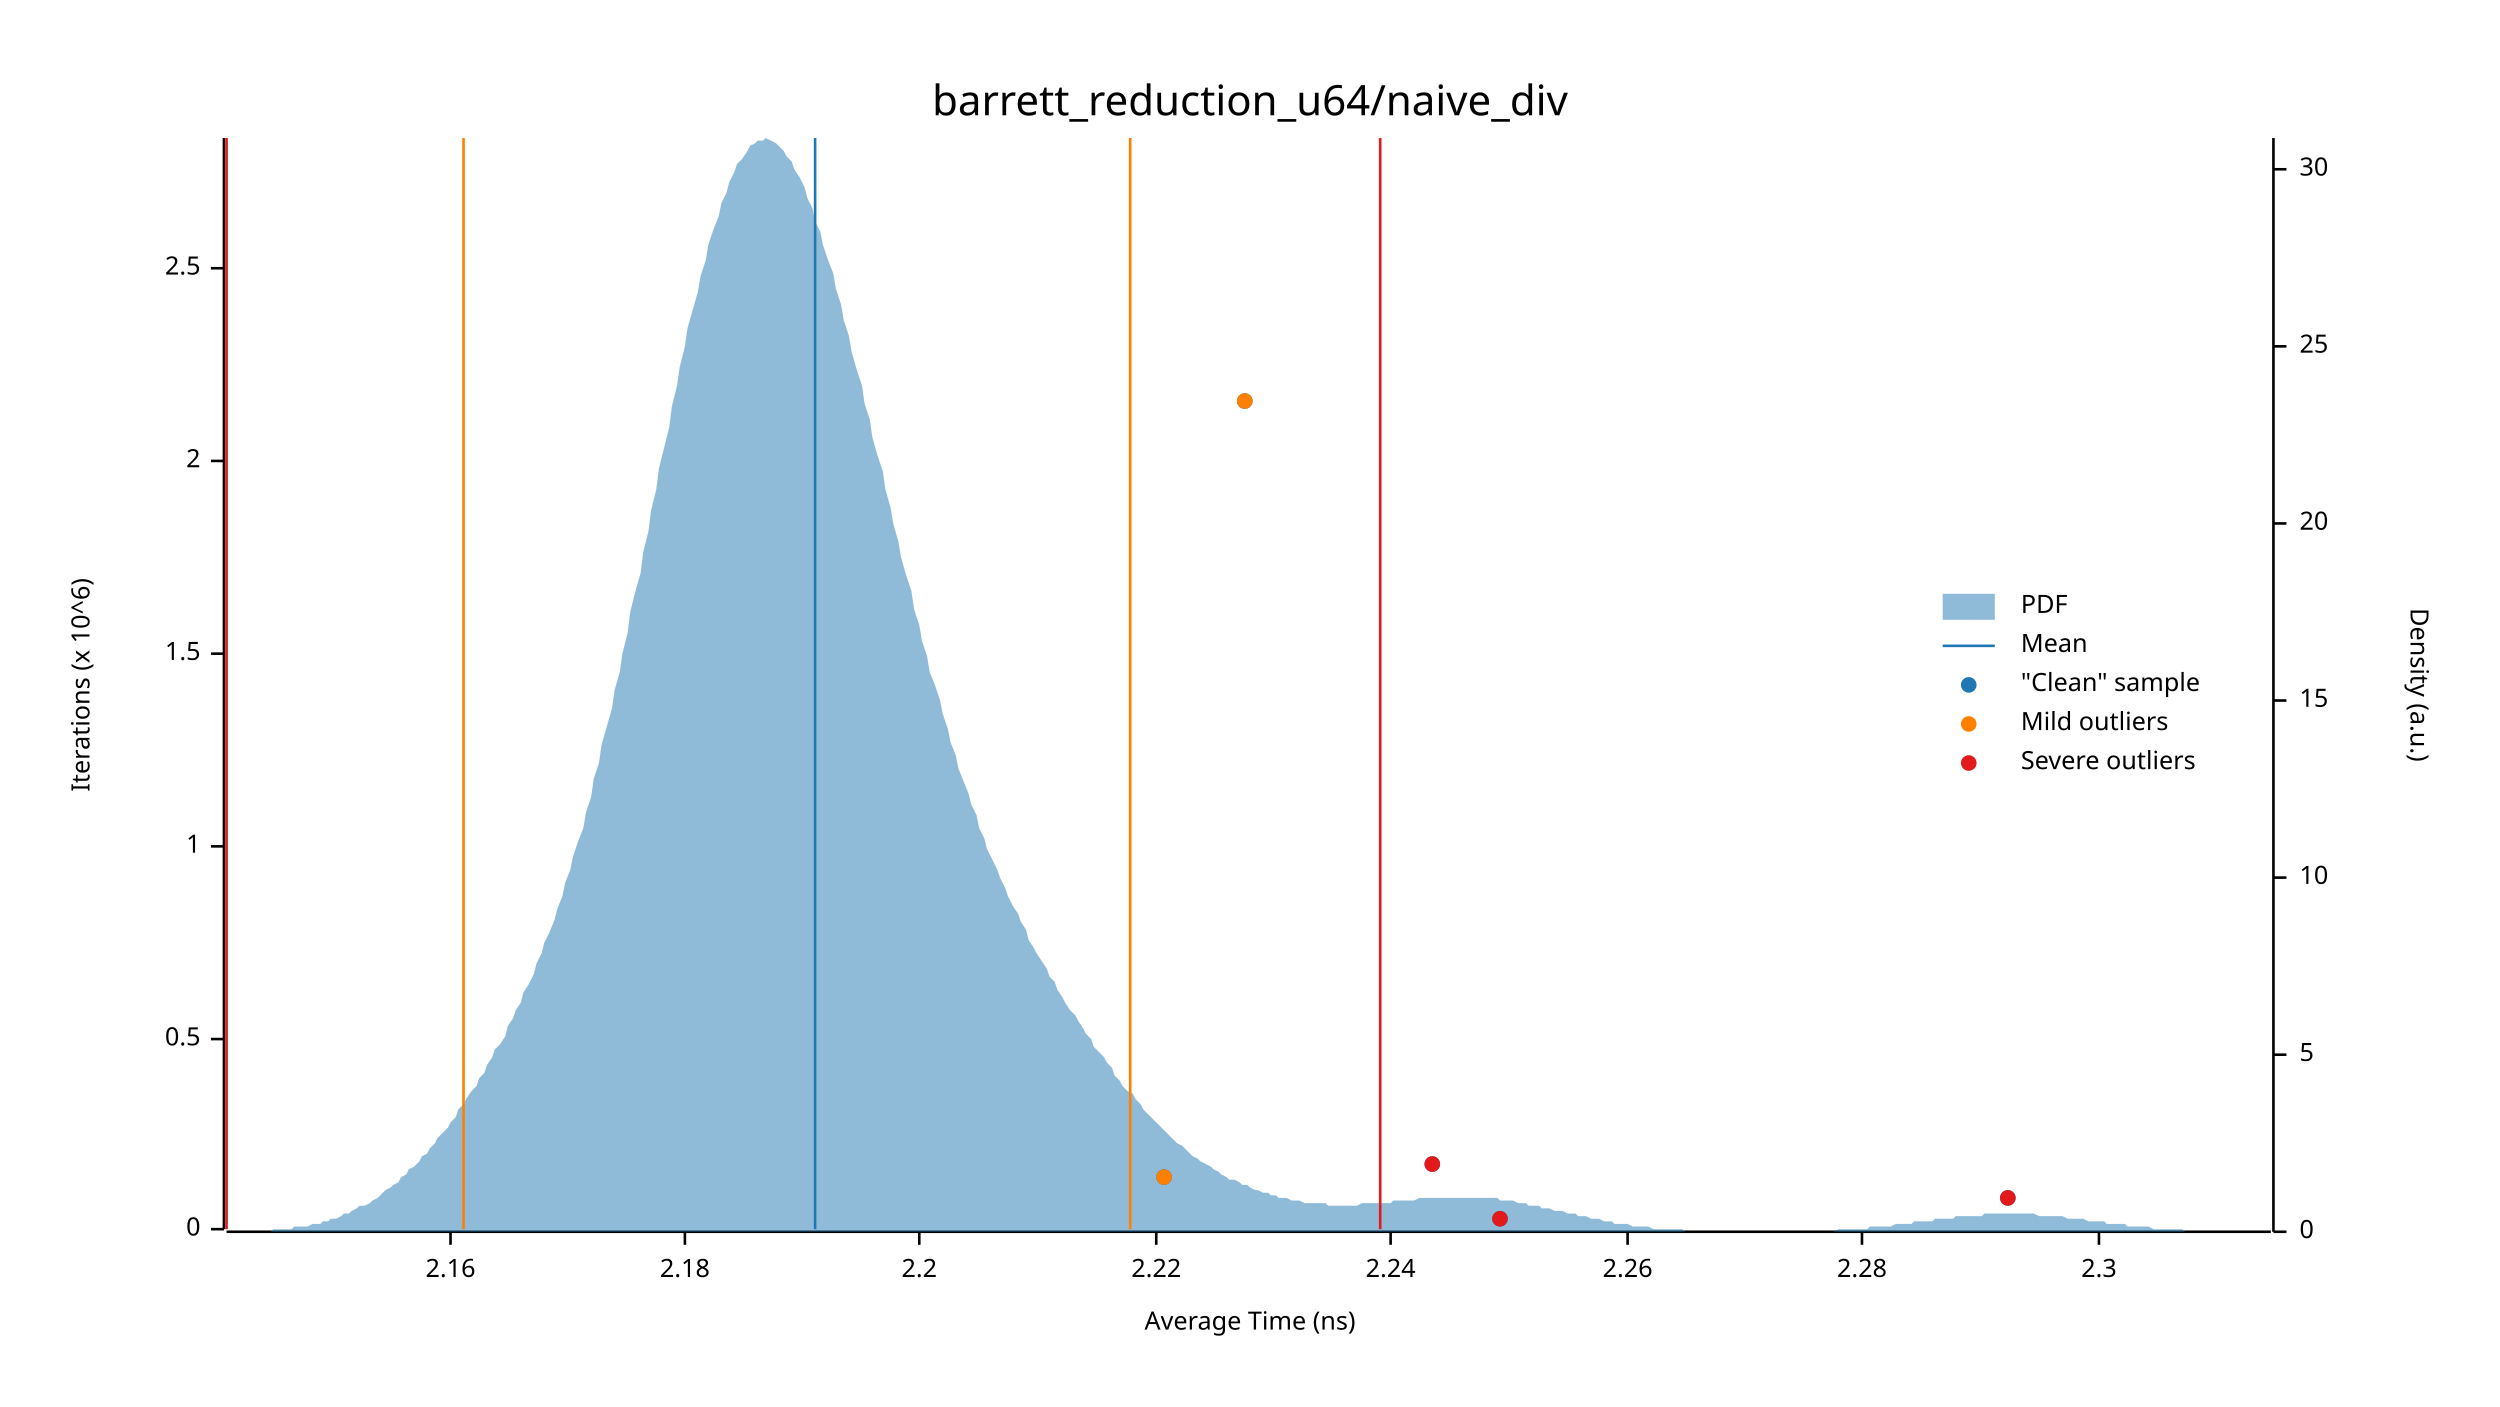
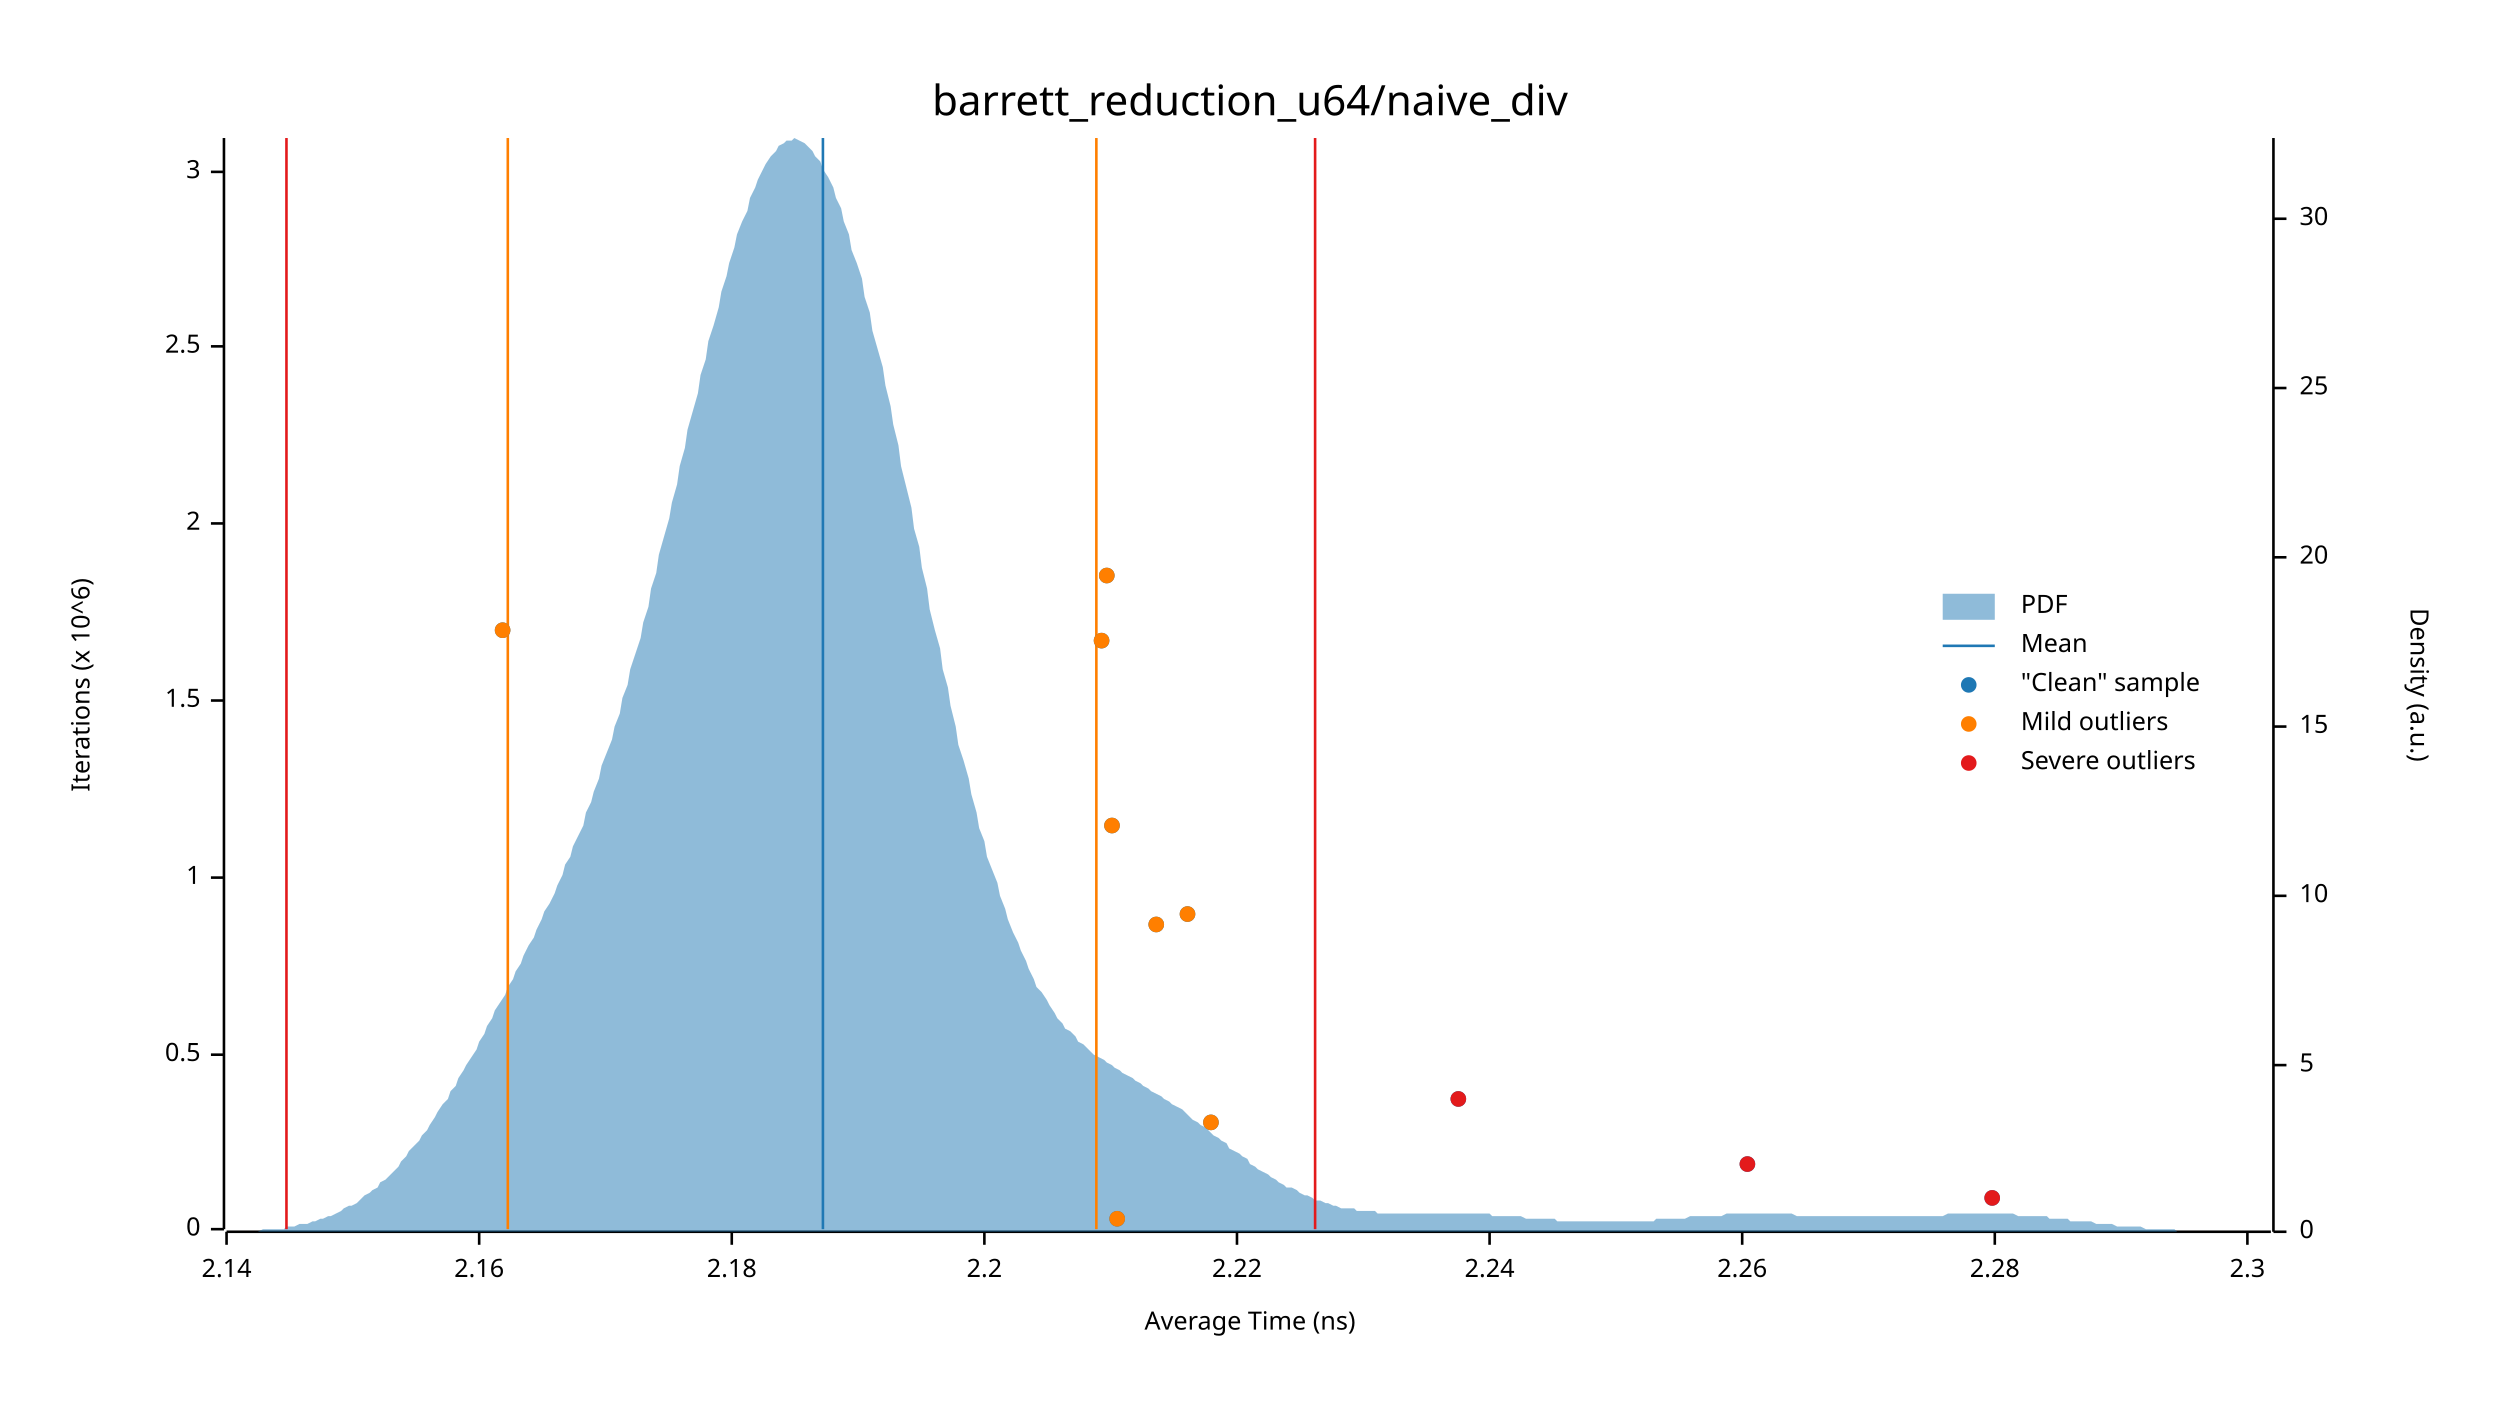
<svg xmlns="http://www.w3.org/2000/svg" width="960" height="540" viewBox="0 0 960 540">
  <text x="480" y="32" dy="0.76em" text-anchor="middle" font-family="sans-serif" font-size="16.129" opacity="1" fill="#000000">
barrett_reduction_u64/naive_div
</text>
  <text x="27" y="263" dy="0.76em" text-anchor="middle" font-family="sans-serif" font-size="9.677" opacity="1" fill="#000000" transform="rotate(270, 27, 263)">
Iterations (x 10^6)
</text>
  <text x="480" y="513" dy="-0.5ex" text-anchor="middle" font-family="sans-serif" font-size="9.677" opacity="1" fill="#000000">
Average Time (ns)
</text>
  <polyline fill="none" opacity="1" stroke="#000000" stroke-width="1" points="86,53 86,472 " />
  <text x="77" y="472" dy="0.5ex" text-anchor="end" font-family="sans-serif" font-size="9.677" opacity="1" fill="#000000">
0
</text>
  <polyline fill="none" opacity="1" stroke="#000000" stroke-width="1" points="81,472 86,472 " />
-   <text x="77" y="399" dy="0.5ex" text-anchor="end" font-family="sans-serif" font-size="9.677" opacity="1" fill="#000000">
+   <text x="77" y="405" dy="0.5ex" text-anchor="end" font-family="sans-serif" font-size="9.677" opacity="1" fill="#000000">
0.5
</text>
-   <polyline fill="none" opacity="1" stroke="#000000" stroke-width="1" points="81,399 86,399 " />
-   <text x="77" y="325" dy="0.5ex" text-anchor="end" font-family="sans-serif" font-size="9.677" opacity="1" fill="#000000">
+   <polyline fill="none" opacity="1" stroke="#000000" stroke-width="1" points="81,405 86,405 " />
+   <text x="77" y="337" dy="0.5ex" text-anchor="end" font-family="sans-serif" font-size="9.677" opacity="1" fill="#000000">
1
</text>
-   <polyline fill="none" opacity="1" stroke="#000000" stroke-width="1" points="81,325 86,325 " />
-   <text x="77" y="251" dy="0.5ex" text-anchor="end" font-family="sans-serif" font-size="9.677" opacity="1" fill="#000000">
+   <polyline fill="none" opacity="1" stroke="#000000" stroke-width="1" points="81,337 86,337 " />
+   <text x="77" y="269" dy="0.5ex" text-anchor="end" font-family="sans-serif" font-size="9.677" opacity="1" fill="#000000">
1.5
</text>
-   <polyline fill="none" opacity="1" stroke="#000000" stroke-width="1" points="81,251 86,251 " />
-   <text x="77" y="177" dy="0.5ex" text-anchor="end" font-family="sans-serif" font-size="9.677" opacity="1" fill="#000000">
+   <polyline fill="none" opacity="1" stroke="#000000" stroke-width="1" points="81,269 86,269 " />
+   <text x="77" y="201" dy="0.5ex" text-anchor="end" font-family="sans-serif" font-size="9.677" opacity="1" fill="#000000">
2
</text>
-   <polyline fill="none" opacity="1" stroke="#000000" stroke-width="1" points="81,177 86,177 " />
-   <text x="77" y="103" dy="0.5ex" text-anchor="end" font-family="sans-serif" font-size="9.677" opacity="1" fill="#000000">
+   <polyline fill="none" opacity="1" stroke="#000000" stroke-width="1" points="81,201 86,201 " />
+   <text x="77" y="133" dy="0.5ex" text-anchor="end" font-family="sans-serif" font-size="9.677" opacity="1" fill="#000000">
2.5
</text>
-   <polyline fill="none" opacity="1" stroke="#000000" stroke-width="1" points="81,103 86,103 " />
+   <polyline fill="none" opacity="1" stroke="#000000" stroke-width="1" points="81,133 86,133 " />
+   <text x="77" y="66" dy="0.5ex" text-anchor="end" font-family="sans-serif" font-size="9.677" opacity="1" fill="#000000">
+ 3
+ </text>
+   <polyline fill="none" opacity="1" stroke="#000000" stroke-width="1" points="81,66 86,66 " />
  <polyline fill="none" opacity="1" stroke="#000000" stroke-width="1" points="87,473 872,473 " />
-   <text x="173" y="483" dy="0.76em" text-anchor="middle" font-family="sans-serif" font-size="9.677" opacity="1" fill="#000000">
+   <text x="87" y="483" dy="0.76em" text-anchor="middle" font-family="sans-serif" font-size="9.677" opacity="1" fill="#000000">
+ 2.14
+ </text>
+   <polyline fill="none" opacity="1" stroke="#000000" stroke-width="1" points="87,473 87,478 " />
+   <text x="184" y="483" dy="0.76em" text-anchor="middle" font-family="sans-serif" font-size="9.677" opacity="1" fill="#000000">
2.16
</text>
-   <polyline fill="none" opacity="1" stroke="#000000" stroke-width="1" points="173,473 173,478 " />
-   <text x="263" y="483" dy="0.76em" text-anchor="middle" font-family="sans-serif" font-size="9.677" opacity="1" fill="#000000">
+   <polyline fill="none" opacity="1" stroke="#000000" stroke-width="1" points="184,473 184,478 " />
+   <text x="281" y="483" dy="0.76em" text-anchor="middle" font-family="sans-serif" font-size="9.677" opacity="1" fill="#000000">
2.18
</text>
-   <polyline fill="none" opacity="1" stroke="#000000" stroke-width="1" points="263,473 263,478 " />
-   <text x="353" y="483" dy="0.76em" text-anchor="middle" font-family="sans-serif" font-size="9.677" opacity="1" fill="#000000">
+   <polyline fill="none" opacity="1" stroke="#000000" stroke-width="1" points="281,473 281,478 " />
+   <text x="378" y="483" dy="0.76em" text-anchor="middle" font-family="sans-serif" font-size="9.677" opacity="1" fill="#000000">
2.2
</text>
-   <polyline fill="none" opacity="1" stroke="#000000" stroke-width="1" points="353,473 353,478 " />
-   <text x="444" y="483" dy="0.76em" text-anchor="middle" font-family="sans-serif" font-size="9.677" opacity="1" fill="#000000">
+   <polyline fill="none" opacity="1" stroke="#000000" stroke-width="1" points="378,473 378,478 " />
+   <text x="475" y="483" dy="0.76em" text-anchor="middle" font-family="sans-serif" font-size="9.677" opacity="1" fill="#000000">
2.22
</text>
-   <polyline fill="none" opacity="1" stroke="#000000" stroke-width="1" points="444,473 444,478 " />
-   <text x="534" y="483" dy="0.76em" text-anchor="middle" font-family="sans-serif" font-size="9.677" opacity="1" fill="#000000">
+   <polyline fill="none" opacity="1" stroke="#000000" stroke-width="1" points="475,473 475,478 " />
+   <text x="572" y="483" dy="0.76em" text-anchor="middle" font-family="sans-serif" font-size="9.677" opacity="1" fill="#000000">
2.24
</text>
-   <polyline fill="none" opacity="1" stroke="#000000" stroke-width="1" points="534,473 534,478 " />
-   <text x="625" y="483" dy="0.76em" text-anchor="middle" font-family="sans-serif" font-size="9.677" opacity="1" fill="#000000">
+   <polyline fill="none" opacity="1" stroke="#000000" stroke-width="1" points="572,473 572,478 " />
+   <text x="669" y="483" dy="0.76em" text-anchor="middle" font-family="sans-serif" font-size="9.677" opacity="1" fill="#000000">
2.26
</text>
-   <polyline fill="none" opacity="1" stroke="#000000" stroke-width="1" points="625,473 625,478 " />
-   <text x="715" y="483" dy="0.76em" text-anchor="middle" font-family="sans-serif" font-size="9.677" opacity="1" fill="#000000">
+   <polyline fill="none" opacity="1" stroke="#000000" stroke-width="1" points="669,473 669,478 " />
+   <text x="766" y="483" dy="0.76em" text-anchor="middle" font-family="sans-serif" font-size="9.677" opacity="1" fill="#000000">
2.28
</text>
-   <polyline fill="none" opacity="1" stroke="#000000" stroke-width="1" points="715,473 715,478 " />
-   <text x="806" y="483" dy="0.76em" text-anchor="middle" font-family="sans-serif" font-size="9.677" opacity="1" fill="#000000">
+   <polyline fill="none" opacity="1" stroke="#000000" stroke-width="1" points="766,473 766,478 " />
+   <text x="863" y="483" dy="0.76em" text-anchor="middle" font-family="sans-serif" font-size="9.677" opacity="1" fill="#000000">
2.3
</text>
-   <polyline fill="none" opacity="1" stroke="#000000" stroke-width="1" points="806,473 806,478 " />
+   <polyline fill="none" opacity="1" stroke="#000000" stroke-width="1" points="863,473 863,478 " />
  <text x="933" y="263" dy="0.76em" text-anchor="middle" font-family="sans-serif" font-size="9.677" opacity="1" fill="#000000" transform="rotate(90, 933, 263)">
Density (a.u.)
</text>
  <polyline fill="none" opacity="1" stroke="#000000" stroke-width="1" points="873,53 873,473 " />
  <text x="883" y="473" dy="0.5ex" text-anchor="start" font-family="sans-serif" font-size="9.677" opacity="1" fill="#000000">
0
</text>
  <polyline fill="none" opacity="1" stroke="#000000" stroke-width="1" points="873,473 878,473 " />
-   <text x="883" y="405" dy="0.5ex" text-anchor="start" font-family="sans-serif" font-size="9.677" opacity="1" fill="#000000">
+   <text x="883" y="409" dy="0.5ex" text-anchor="start" font-family="sans-serif" font-size="9.677" opacity="1" fill="#000000">
5
</text>
-   <polyline fill="none" opacity="1" stroke="#000000" stroke-width="1" points="873,405 878,405 " />
-   <text x="883" y="337" dy="0.5ex" text-anchor="start" font-family="sans-serif" font-size="9.677" opacity="1" fill="#000000">
+   <polyline fill="none" opacity="1" stroke="#000000" stroke-width="1" points="873,409 878,409 " />
+   <text x="883" y="344" dy="0.5ex" text-anchor="start" font-family="sans-serif" font-size="9.677" opacity="1" fill="#000000">
10
</text>
-   <polyline fill="none" opacity="1" stroke="#000000" stroke-width="1" points="873,337 878,337 " />
-   <text x="883" y="269" dy="0.5ex" text-anchor="start" font-family="sans-serif" font-size="9.677" opacity="1" fill="#000000">
+   <polyline fill="none" opacity="1" stroke="#000000" stroke-width="1" points="873,344 878,344 " />
+   <text x="883" y="279" dy="0.5ex" text-anchor="start" font-family="sans-serif" font-size="9.677" opacity="1" fill="#000000">
15
</text>
-   <polyline fill="none" opacity="1" stroke="#000000" stroke-width="1" points="873,269 878,269 " />
-   <text x="883" y="201" dy="0.5ex" text-anchor="start" font-family="sans-serif" font-size="9.677" opacity="1" fill="#000000">
+   <polyline fill="none" opacity="1" stroke="#000000" stroke-width="1" points="873,279 878,279 " />
+   <text x="883" y="214" dy="0.5ex" text-anchor="start" font-family="sans-serif" font-size="9.677" opacity="1" fill="#000000">
20
</text>
-   <polyline fill="none" opacity="1" stroke="#000000" stroke-width="1" points="873,201 878,201 " />
-   <text x="883" y="133" dy="0.5ex" text-anchor="start" font-family="sans-serif" font-size="9.677" opacity="1" fill="#000000">
+   <polyline fill="none" opacity="1" stroke="#000000" stroke-width="1" points="873,214 878,214 " />
+   <text x="883" y="149" dy="0.5ex" text-anchor="start" font-family="sans-serif" font-size="9.677" opacity="1" fill="#000000">
25
</text>
-   <polyline fill="none" opacity="1" stroke="#000000" stroke-width="1" points="873,133 878,133 " />
-   <text x="883" y="65" dy="0.5ex" text-anchor="start" font-family="sans-serif" font-size="9.677" opacity="1" fill="#000000">
+   <polyline fill="none" opacity="1" stroke="#000000" stroke-width="1" points="873,149 878,149 " />
+   <text x="883" y="84" dy="0.5ex" text-anchor="start" font-family="sans-serif" font-size="9.677" opacity="1" fill="#000000">
30
</text>
-   <polyline fill="none" opacity="1" stroke="#000000" stroke-width="1" points="873,65 878,65 " />
-   <polygon opacity="0.5" fill="#1F78B4" points="87,473 88,473 90,473 91,473 93,473 94,473 96,473 98,473 99,473 101,473 102,473 104,473 105,472 107,472 109,472 110,472 112,472 113,471 115,471 116,471 118,471 120,470 121,470 123,470 124,469 126,469 127,468 129,468 131,467 132,466 134,466 135,465 137,464 138,463 140,463 142,462 143,461 145,460 146,459 148,457 150,456 151,455 153,454 154,452 156,451 157,449 159,448 161,446 162,444 164,443 165,441 167,439 168,437 170,435 172,433 173,431 175,429 176,426 178,424 179,422 181,419 183,417 184,414 186,412 187,409 189,406 190,403 192,401 194,398 195,394 197,391 198,388 200,385 201,381 203,378 205,374 206,370 208,366 209,362 211,358 213,353 214,349 216,344 217,339 219,334 220,329 222,323 224,318 225,312 227,306 228,299 230,293 231,286 233,279 235,272 236,265 238,258 239,251 241,243 242,235 244,227 246,220 247,212 249,204 250,196 252,188 253,180 255,172 257,164 258,156 260,148 261,141 263,133 264,126 266,119 268,112 269,106 271,100 272,94 274,88 276,83 277,78 279,74 280,70 282,66 283,63 285,61 287,58 288,56 290,55 291,54 293,54 294,53 296,54 298,55 299,56 301,58 302,60 304,62 305,65 307,68 309,72 310,76 312,80 313,85 315,89 316,94 318,100 320,105 321,111 323,117 324,123 326,129 327,135 329,142 331,148 332,155 334,161 335,168 337,175 339,181 340,188 342,195 343,201 345,208 346,214 348,221 350,227 351,234 353,240 354,246 356,252 357,258 359,263 361,269 362,274 364,280 365,285 367,290 368,295 370,300 372,305 373,309 375,313 376,318 378,322 379,326 381,330 383,334 384,337 386,341 387,344 389,348 391,351 392,354 394,357 395,361 397,364 398,366 400,369 402,372 403,375 405,377 406,380 408,383 409,385 411,388 413,390 414,392 416,395 417,397 419,399 420,402 422,404 424,406 425,408 427,410 428,413 430,415 431,417 433,419 435,420 436,422 438,424 439,426 441,428 442,429 444,431 446,433 447,434 449,436 450,437 452,439 454,440 455,441 457,443 458,444 460,445 461,446 463,447 465,448 466,449 468,450 469,451 471,452 472,453 474,453 476,454 477,455 479,455 480,456 482,457 483,457 485,458 487,458 488,459 490,459 491,460 493,460 494,460 496,461 498,461 499,461 501,462 502,462 504,462 505,462 507,462 509,462 510,463 512,463 513,463 515,463 517,463 518,463 520,463 521,463 523,462 524,462 526,462 528,462 529,462 531,462 532,462 534,462 535,461 537,461 539,461 540,461 542,461 543,461 545,460 546,460 548,460 550,460 551,460 553,460 554,460 556,460 557,460 559,460 561,460 562,460 564,460 565,460 567,460 568,460 570,460 572,460 573,460 575,460 576,461 578,461 580,461 581,461 583,462 584,462 586,462 587,463 589,463 591,463 592,464 594,464 595,464 597,465 598,465 600,465 602,466 603,466 605,466 606,467 608,467 609,467 611,468 613,468 614,468 616,469 617,469 619,469 620,470 622,470 624,470 625,470 627,471 628,471 630,471 632,471 633,471 635,472 636,472 638,472 639,472 641,472 643,472 644,472 646,472 647,473 649,473 650,473 652,473 654,473 655,473 657,473 658,473 660,473 661,473 663,473 665,473 666,473 668,473 669,473 671,473 672,473 674,473 676,473 677,473 679,473 680,473 682,473 683,473 685,473 687,473 688,473 690,473 691,473 693,473 695,473 696,473 698,473 699,473 701,473 702,473 704,473 706,472 707,472 709,472 710,472 712,472 713,472 715,472 717,472 718,471 720,471 721,471 723,471 724,471 726,471 728,470 729,470 731,470 732,470 734,470 735,469 737,469 739,469 740,469 742,469 743,468 745,468 746,468 748,468 750,468 751,467 753,467 754,467 756,467 758,467 759,467 761,467 762,466 764,466 765,466 767,466 769,466 770,466 772,466 773,466 775,466 776,466 778,466 780,466 781,466 783,467 784,467 786,467 787,467 789,467 791,467 792,467 794,468 795,468 797,468 798,468 800,468 802,469 803,469 805,469 806,469 808,469 809,470 811,470 813,470 814,470 816,470 817,471 819,471 821,471 822,471 824,471 825,471 827,472 828,472 830,472 832,472 833,472 835,472 836,472 838,472 839,473 841,473 843,473 844,473 846,473 847,473 849,473 850,473 852,473 854,473 855,473 857,473 858,473 860,473 861,473 863,473 865,473 866,473 868,473 869,473 871,473 873,473 873,473 87,473 " />
-   <polyline fill="none" opacity="1" stroke="#1F78B4" stroke-width="1" points="313,472 313,53 " />
-   <polyline fill="none" opacity="1" stroke="#FF7F00" stroke-width="1" points="178,472 178,53 " />
-   <polyline fill="none" opacity="1" stroke="#FF7F00" stroke-width="1" points="434,472 434,53 " />
-   <polyline fill="none" opacity="1" stroke="#E31A1C" stroke-width="1" points="87,472 87,53 " />
-   <polyline fill="none" opacity="1" stroke="#E31A1C" stroke-width="1" points="530,472 530,53 " />
-   <circle cx="576" cy="468" r="3" opacity="1" fill="#1F78B4" stroke="none" stroke-width="1" />
-   <circle cx="771" cy="460" r="3" opacity="1" fill="#1F78B4" stroke="none" stroke-width="1" />
-   <circle cx="447" cy="452" r="3" opacity="1" fill="#1F78B4" stroke="none" stroke-width="1" />
-   <circle cx="550" cy="447" r="3" opacity="1" fill="#1F78B4" stroke="none" stroke-width="1" />
-   <circle cx="478" cy="154" r="3" opacity="1" fill="#1F78B4" stroke="none" stroke-width="1" />
-   <circle cx="447" cy="452" r="3" opacity="1" fill="#FF7F00" stroke="none" stroke-width="1" />
-   <circle cx="478" cy="154" r="3" opacity="1" fill="#FF7F00" stroke="none" stroke-width="1" />
-   <circle cx="576" cy="468" r="3" opacity="1" fill="#E31A1C" stroke="none" stroke-width="1" />
-   <circle cx="771" cy="460" r="3" opacity="1" fill="#E31A1C" stroke="none" stroke-width="1" />
-   <circle cx="550" cy="447" r="3" opacity="1" fill="#E31A1C" stroke="none" stroke-width="1" />
+   <polyline fill="none" opacity="1" stroke="#000000" stroke-width="1" points="873,84 878,84 " />
+   <polygon opacity="0.5" fill="#1F78B4" points="87,473 88,473 90,473 91,473 93,473 94,473 96,473 98,473 99,473 101,472 102,472 104,472 105,472 107,472 109,472 110,471 112,471 113,471 115,470 116,470 118,470 120,469 121,469 123,468 124,468 126,467 127,467 129,466 131,465 132,464 134,463 135,463 137,462 138,461 140,459 142,458 143,457 145,456 146,454 148,453 150,451 151,450 153,448 154,446 156,444 157,442 159,440 161,438 162,436 164,434 165,432 167,429 168,427 170,424 172,422 173,419 175,417 176,414 178,411 179,409 181,406 183,403 184,400 186,397 187,394 189,391 190,388 192,385 194,382 195,379 197,376 198,373 200,370 201,367 203,363 205,360 206,357 208,353 209,350 211,347 213,343 214,340 216,336 217,332 219,329 220,325 222,321 224,317 225,312 227,308 228,304 230,299 231,294 233,289 235,284 236,279 238,274 239,268 241,263 242,257 244,251 246,245 247,239 249,233 250,226 252,220 253,213 255,206 257,199 258,193 260,186 261,179 263,172 264,165 266,158 268,151 269,144 271,138 272,131 274,125 276,118 277,112 279,106 280,101 282,95 283,90 285,85 287,81 288,76 290,72 291,69 293,65 294,63 296,60 298,58 299,56 301,55 302,54 304,54 305,53 307,54 309,55 310,56 312,58 313,60 315,62 316,65 318,68 320,72 321,76 323,80 324,85 326,90 327,96 329,101 331,107 332,114 334,120 335,127 337,134 339,141 340,148 342,156 343,163 345,171 346,179 348,187 350,195 351,203 353,210 354,218 356,226 357,234 359,242 361,249 362,257 364,264 365,271 367,279 368,286 370,292 372,299 373,305 375,312 376,318 378,323 379,329 381,334 383,339 384,344 386,349 387,353 389,358 391,362 392,365 394,369 395,372 397,376 398,379 400,381 402,384 403,386 405,389 406,391 408,393 409,395 411,396 413,398 414,400 416,401 417,402 419,404 420,405 422,406 424,407 425,408 427,409 428,410 430,411 431,412 433,413 435,414 436,415 438,416 439,417 441,418 442,419 444,420 446,421 447,422 449,423 450,424 452,425 454,426 455,427 457,429 458,430 460,431 461,432 463,433 465,435 466,436 468,437 469,438 471,439 472,441 474,442 476,443 477,444 479,445 480,447 482,448 483,449 485,450 487,451 488,452 490,453 491,454 493,455 494,456 496,456 498,457 499,458 501,459 502,459 504,460 505,461 507,461 509,462 510,462 512,463 513,463 515,464 517,464 518,464 520,464 521,465 523,465 524,465 526,465 528,465 529,466 531,466 532,466 534,466 535,466 537,466 539,466 540,466 542,466 543,466 545,466 546,466 548,466 550,466 551,466 553,466 554,466 556,466 557,466 559,466 561,466 562,466 564,466 565,466 567,466 568,466 570,466 572,466 573,467 575,467 576,467 578,467 580,467 581,467 583,467 584,467 586,468 587,468 589,468 591,468 592,468 594,468 595,468 597,468 598,469 600,469 602,469 603,469 605,469 606,469 608,469 609,469 611,469 613,469 614,469 616,469 617,469 619,469 620,469 622,469 624,469 625,469 627,469 628,469 630,469 632,469 633,469 635,469 636,468 638,468 639,468 641,468 643,468 644,468 646,468 647,468 649,467 650,467 652,467 654,467 655,467 657,467 658,467 660,467 661,467 663,466 665,466 666,466 668,466 669,466 671,466 672,466 674,466 676,466 677,466 679,466 680,466 682,466 683,466 685,466 687,466 688,466 690,467 691,467 693,467 695,467 696,467 698,467 699,467 701,467 702,467 704,467 706,467 707,467 709,467 710,467 712,467 713,467 715,467 717,467 718,467 720,467 721,467 723,467 724,467 726,467 728,467 729,467 731,467 732,467 734,467 735,467 737,467 739,467 740,467 742,467 743,467 745,467 746,467 748,466 750,466 751,466 753,466 754,466 756,466 758,466 759,466 761,466 762,466 764,466 765,466 767,466 769,466 770,466 772,466 773,466 775,467 776,467 778,467 780,467 781,467 783,467 784,467 786,467 787,468 789,468 791,468 792,468 794,468 795,469 797,469 798,469 800,469 802,469 803,469 805,470 806,470 808,470 809,470 811,470 813,471 814,471 816,471 817,471 819,471 821,471 822,471 824,472 825,472 827,472 828,472 830,472 832,472 833,472 835,472 836,473 838,473 839,473 841,473 843,473 844,473 846,473 847,473 849,473 850,473 852,473 854,473 855,473 857,473 858,473 860,473 861,473 863,473 865,473 866,473 868,473 869,473 871,473 873,473 873,473 87,473 " />
+   <polyline fill="none" opacity="1" stroke="#1F78B4" stroke-width="1" points="316,472 316,53 " />
+   <polyline fill="none" opacity="1" stroke="#FF7F00" stroke-width="1" points="195,472 195,53 " />
+   <polyline fill="none" opacity="1" stroke="#FF7F00" stroke-width="1" points="421,472 421,53 " />
+   <polyline fill="none" opacity="1" stroke="#E31A1C" stroke-width="1" points="110,472 110,53 " />
+   <polyline fill="none" opacity="1" stroke="#E31A1C" stroke-width="1" points="505,472 505,53 " />
+   <circle cx="429" cy="468" r="3" opacity="1" fill="#1F78B4" stroke="none" stroke-width="1" />
+   <circle cx="765" cy="460" r="3" opacity="1" fill="#1F78B4" stroke="none" stroke-width="1" />
+   <circle cx="671" cy="447" r="3" opacity="1" fill="#1F78B4" stroke="none" stroke-width="1" />
+   <circle cx="465" cy="431" r="3" opacity="1" fill="#1F78B4" stroke="none" stroke-width="1" />
+   <circle cx="560" cy="422" r="3" opacity="1" fill="#1F78B4" stroke="none" stroke-width="1" />
+   <circle cx="444" cy="355" r="3" opacity="1" fill="#1F78B4" stroke="none" stroke-width="1" />
+   <circle cx="456" cy="351" r="3" opacity="1" fill="#1F78B4" stroke="none" stroke-width="1" />
+   <circle cx="427" cy="317" r="3" opacity="1" fill="#1F78B4" stroke="none" stroke-width="1" />
+   <circle cx="423" cy="246" r="3" opacity="1" fill="#1F78B4" stroke="none" stroke-width="1" />
+   <circle cx="193" cy="242" r="3" opacity="1" fill="#1F78B4" stroke="none" stroke-width="1" />
+   <circle cx="425" cy="221" r="3" opacity="1" fill="#1F78B4" stroke="none" stroke-width="1" />
+   <circle cx="429" cy="468" r="3" opacity="1" fill="#FF7F00" stroke="none" stroke-width="1" />
+   <circle cx="465" cy="431" r="3" opacity="1" fill="#FF7F00" stroke="none" stroke-width="1" />
+   <circle cx="444" cy="355" r="3" opacity="1" fill="#FF7F00" stroke="none" stroke-width="1" />
+   <circle cx="456" cy="351" r="3" opacity="1" fill="#FF7F00" stroke="none" stroke-width="1" />
+   <circle cx="427" cy="317" r="3" opacity="1" fill="#FF7F00" stroke="none" stroke-width="1" />
+   <circle cx="423" cy="246" r="3" opacity="1" fill="#FF7F00" stroke="none" stroke-width="1" />
+   <circle cx="193" cy="242" r="3" opacity="1" fill="#FF7F00" stroke="none" stroke-width="1" />
+   <circle cx="425" cy="221" r="3" opacity="1" fill="#FF7F00" stroke="none" stroke-width="1" />
+   <circle cx="765" cy="460" r="3" opacity="1" fill="#E31A1C" stroke="none" stroke-width="1" />
+   <circle cx="671" cy="447" r="3" opacity="1" fill="#E31A1C" stroke="none" stroke-width="1" />
+   <circle cx="560" cy="422" r="3" opacity="1" fill="#E31A1C" stroke="none" stroke-width="1" />
  <text x="776" y="228" dy="0.76em" text-anchor="start" font-family="sans-serif" font-size="9.677" opacity="1" fill="#000000">
PDF
</text>
  <text x="776" y="243" dy="0.76em" text-anchor="start" font-family="sans-serif" font-size="9.677" opacity="1" fill="#000000">
Mean
</text>
  <text x="776" y="258" dy="0.76em" text-anchor="start" font-family="sans-serif" font-size="9.677" opacity="1" fill="#000000">
"Clean" sample
</text>
  <text x="776" y="273" dy="0.76em" text-anchor="start" font-family="sans-serif" font-size="9.677" opacity="1" fill="#000000">
Mild outliers
</text>
  <text x="776" y="288" dy="0.76em" text-anchor="start" font-family="sans-serif" font-size="9.677" opacity="1" fill="#000000">
Severe outliers
</text>
  <rect x="746" y="228" width="20" height="10" opacity="0.5" fill="#1F78B4" stroke="none" />
  <polyline fill="none" opacity="1" stroke="#1F78B4" stroke-width="1" points="746,248 766,248 " />
  <circle cx="756" cy="263" r="3" opacity="1" fill="#1F78B4" stroke="none" stroke-width="1" />
  <circle cx="756" cy="278" r="3" opacity="1" fill="#FF7F00" stroke="none" stroke-width="1" />
  <circle cx="756" cy="293" r="3" opacity="1" fill="#E31A1C" stroke="none" stroke-width="1" />
</svg>
